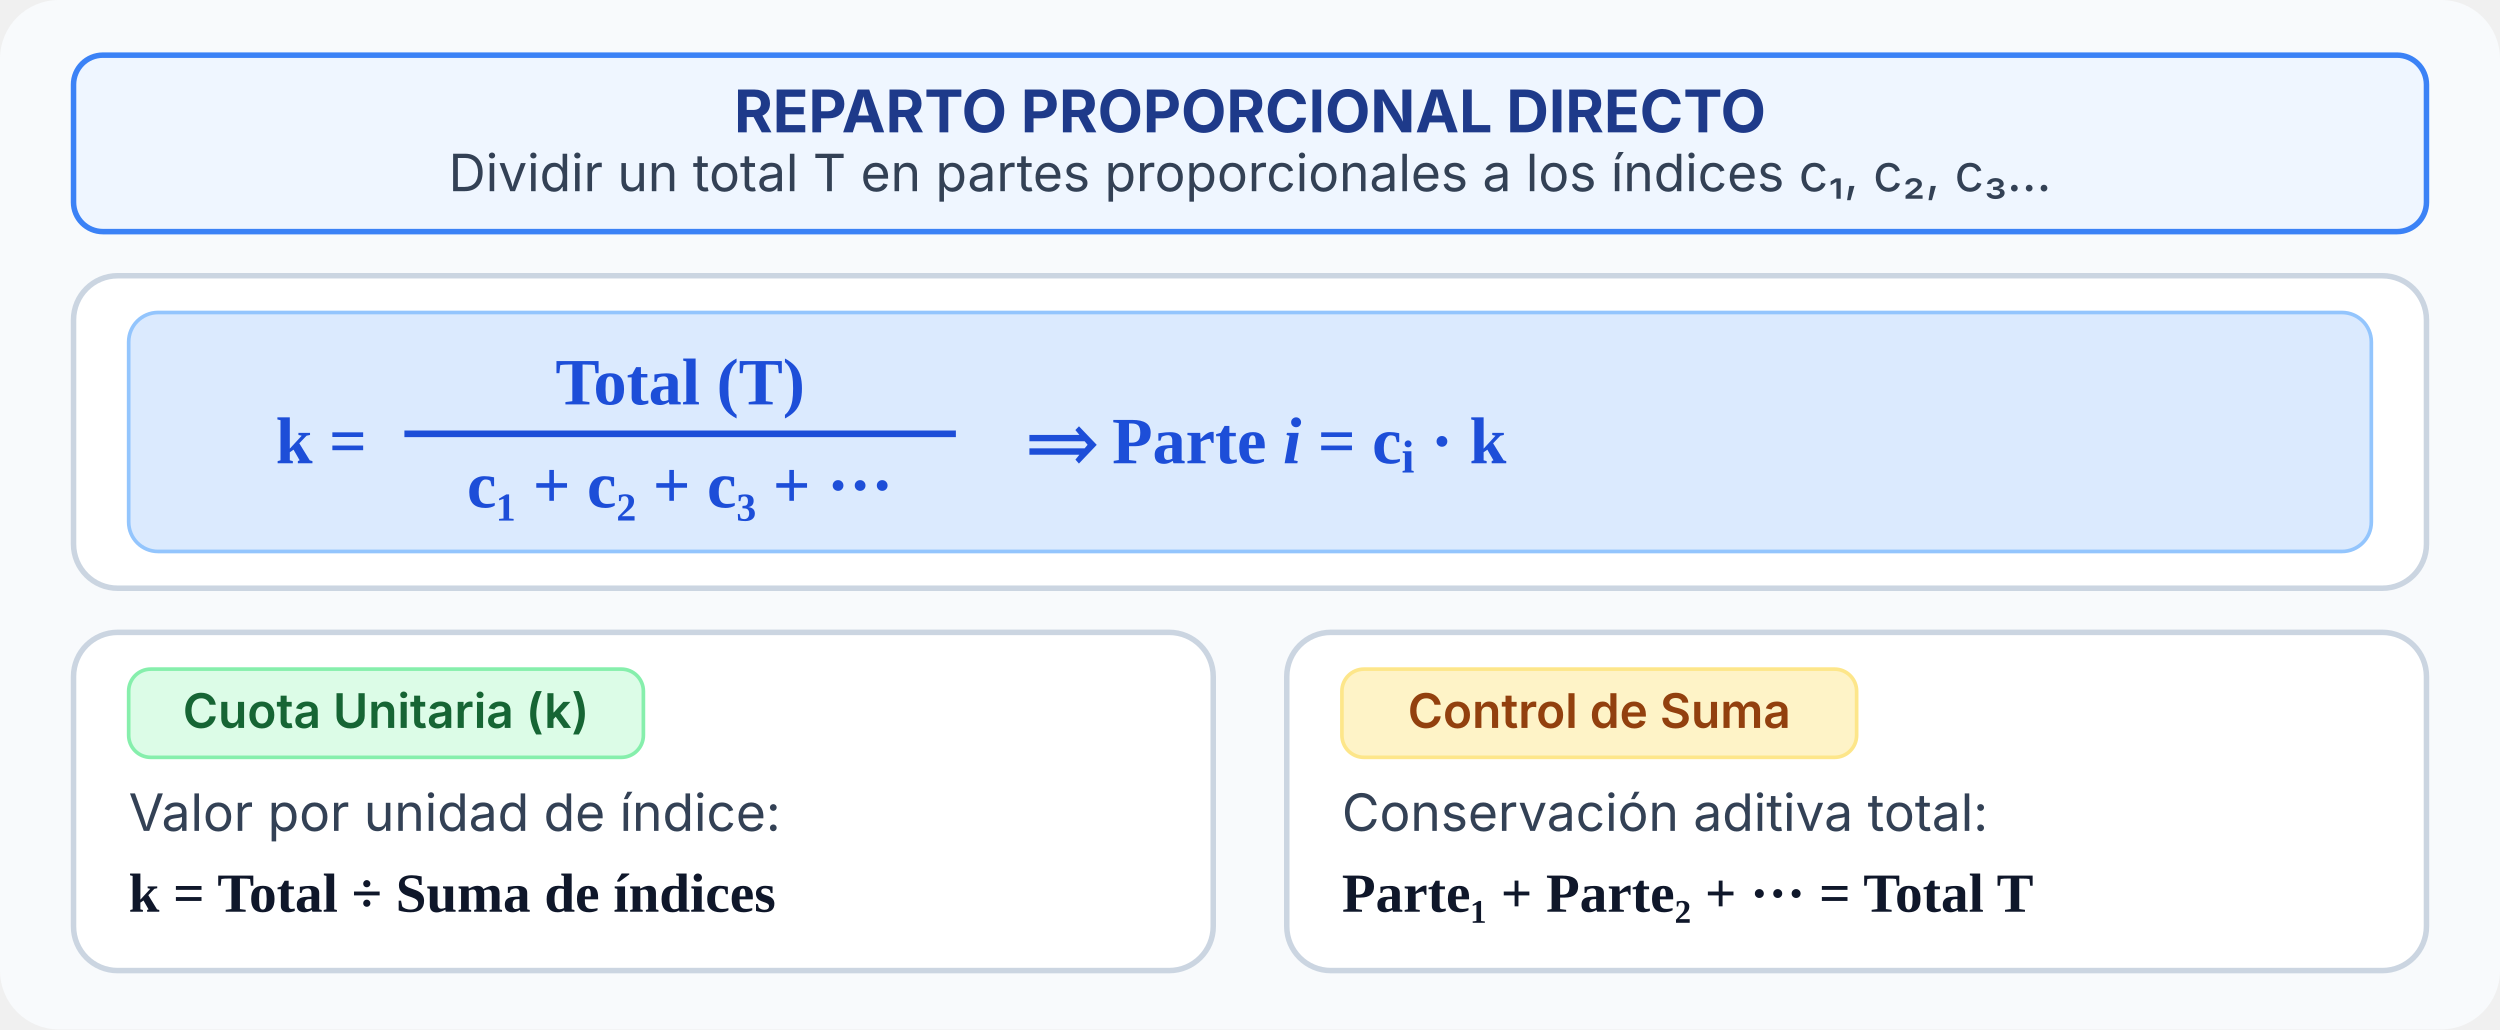
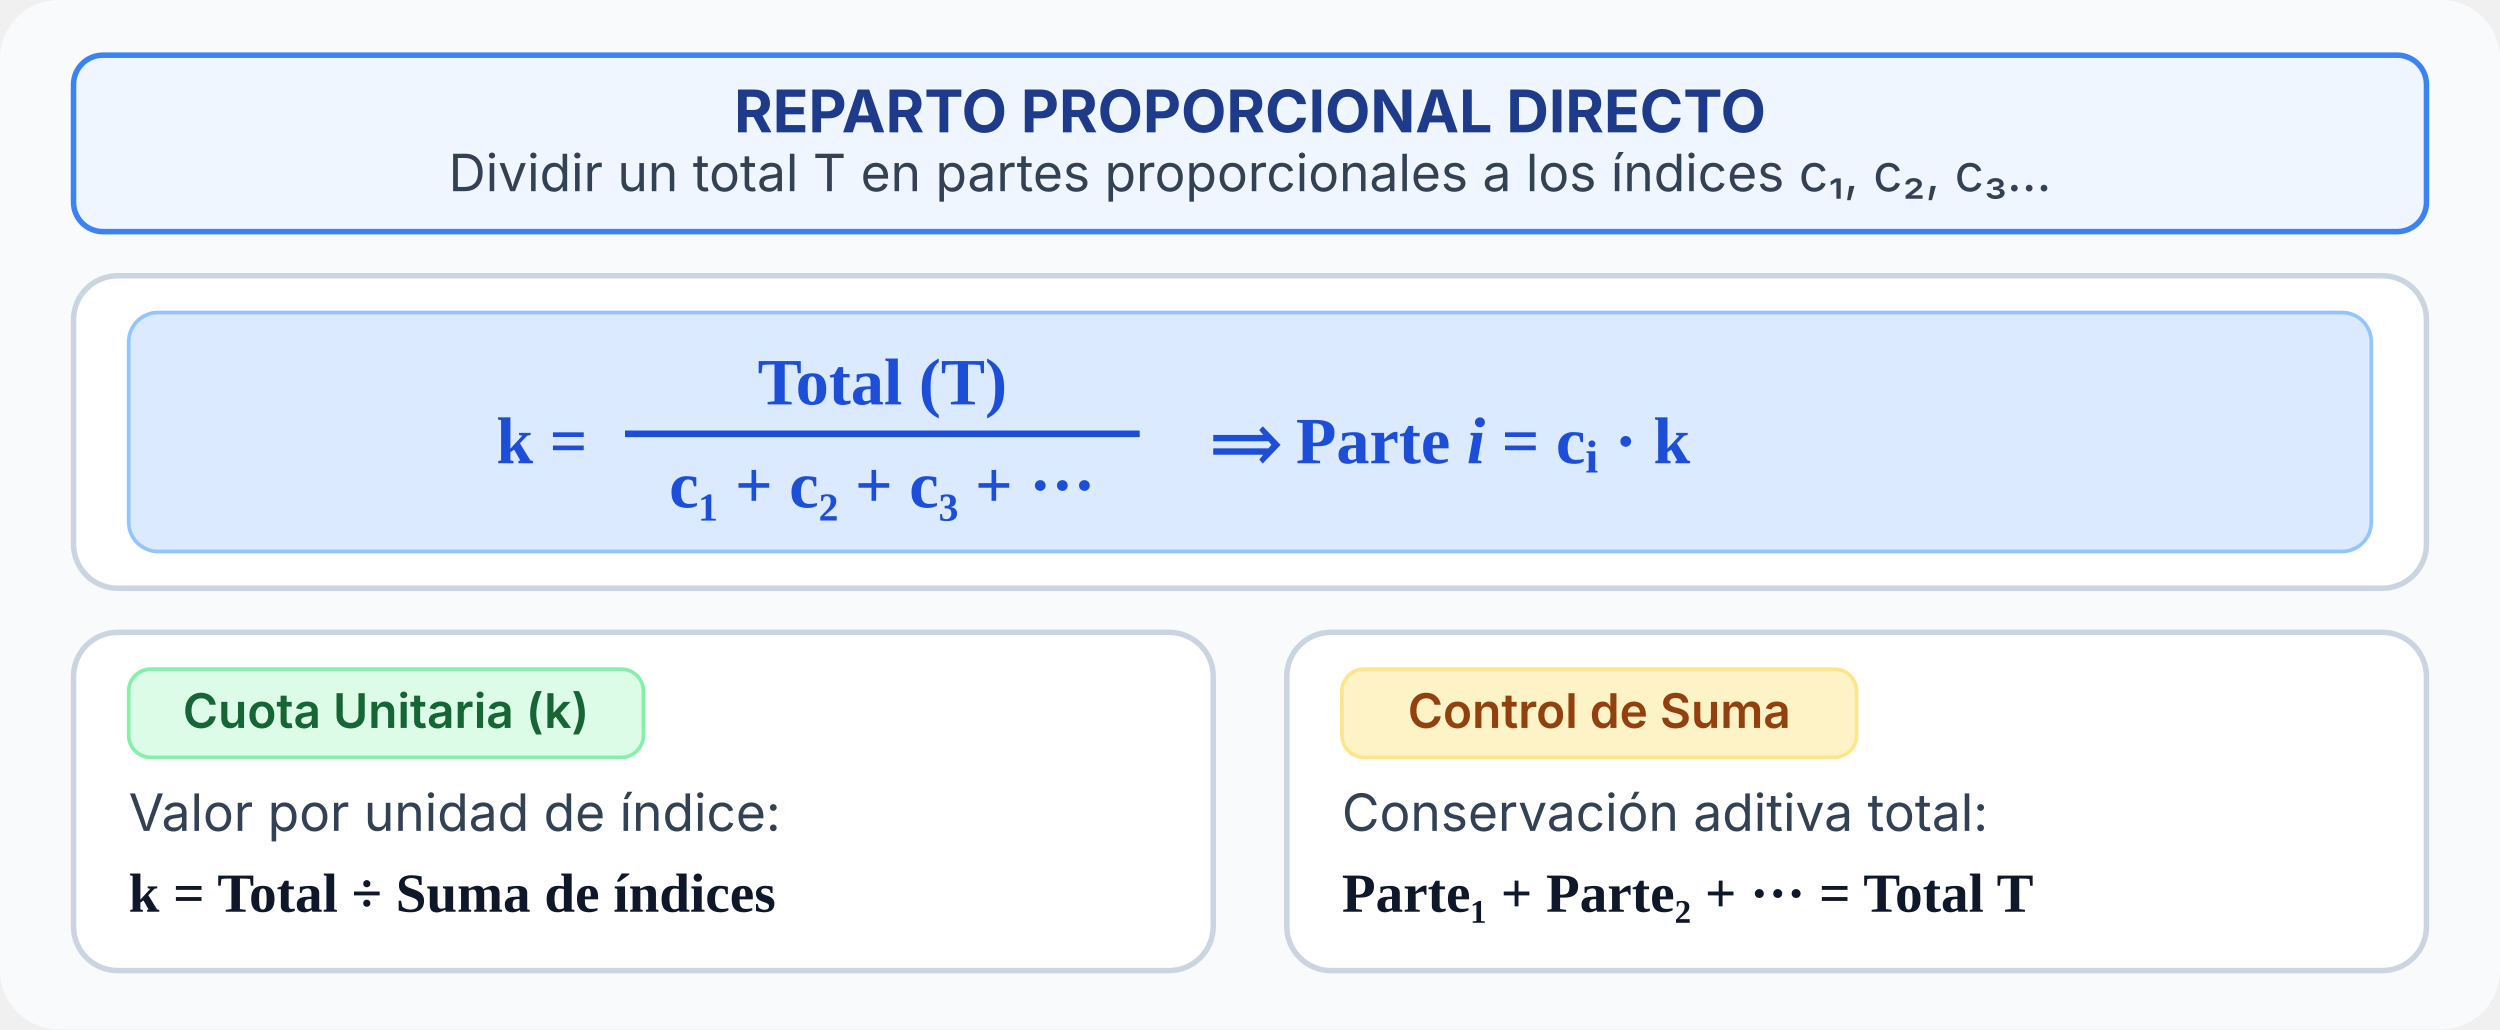
<svg xmlns="http://www.w3.org/2000/svg" viewBox="0 0 680 280" width="100%" height="100%">
  <defs>
    <style>
      .bg { fill: #f8fafc; }
      .card { fill: #ffffff; stroke: #cbd5e1; stroke-width: 1.5; rx: 12; }
      .header-box { fill: #eff6ff; stroke: #3b82f6; stroke-width: 1.5; rx: 8; }
      .title { font-family: system-ui, -apple-system, sans-serif; font-size: 16px; font-weight: 700; fill: #1e3a8a; }
      .text-main { font-family: system-ui, -apple-system, sans-serif; font-size: 14px; fill: #334155; }
      .formula { font-family: "Cambria Math", "Times New Roman", serif; font-size: 18px; font-weight: bold; fill: #1d4ed8; }
      .badge-blue { fill: #dbeafe; stroke: #93c5fd; stroke-width: 1; rx: 8; }
      .badge-green { fill: #dcfce7; stroke: #86efac; stroke-width: 1; rx: 6; }
      .badge-amber { fill: #fef3c7; stroke: #fde68a; stroke-width: 1; rx: 6; }
      .text-green { font-family: system-ui, -apple-system, sans-serif; font-size: 13px; font-weight: 600; fill: #166534; }
      .text-amber { font-family: system-ui, -apple-system, sans-serif; font-size: 13px; font-weight: 600; fill: #92400e; }
      .math-bold { font-family: "Cambria Math", "Times New Roman", serif; font-size: 15px; font-weight: bold; fill: #0f172a; }
      .frac-line { stroke: #1d4ed8; stroke-width: 1.8; }
    </style>
  </defs>
  <rect width="680" height="280" class="bg" rx="16" />
  <rect x="20" y="15" width="640" height="48" class="header-box" />
  <text x="340" y="36" text-anchor="middle" class="title">REPARTO PROPORCIONAL DIRECTO</text>
  <text x="340" y="52" text-anchor="middle" class="text-main">Dividir un total T en partes proporcionales a los índices c₁, c₂, c₃...</text>
  <rect x="20" y="75" width="640" height="85" class="card" />
  <rect x="35" y="85" width="610" height="65" class="badge-blue" />
-   <g transform="translate(75, 92)">
+   <g transform="translate(135, 92)">
    <text x="0" y="34" class="formula">k =</text>
    <g transform="translate(35, 0)">
-       <text x="75" y="18" class="formula" text-anchor="middle">Total (T)</text>
-       <line x1="0" y1="26" x2="150" y2="26" class="frac-line" />
-       <text x="75" y="46" class="formula" text-anchor="middle">c₁ + c₂ + c₃ + ···</text>
+       <text x="70" y="18" class="formula" text-anchor="middle">Total (T)</text>
+       <line x1="0" y1="26" x2="140" y2="26" class="frac-line" />
+       <text x="70" y="46" class="formula" text-anchor="middle">c₁ + c₂ + c₃ + ···</text>
    </g>
-     <text x="205" y="34" class="formula">⟹   Parte <tspan font-style="italic">i</tspan> = c<tspan baseline-shift="sub" font-size="70%">i</tspan> · k</text>
+     <text x="195" y="34" class="formula">⟹   Parte <tspan font-style="italic">i</tspan> = c<tspan baseline-shift="sub" font-size="70%">i</tspan> · k</text>
  </g>
  <rect x="20" y="172" width="310" height="92" class="card" />
  <rect x="35" y="182" width="140" height="24" class="badge-green" />
  <text x="105" y="198" text-anchor="middle" class="text-green">Cuota Unitaria (k)</text>
  <text x="35" y="226" class="text-main">Valor por unidad de índice:</text>
  <text x="35" y="248" class="math-bold">k = Total ÷ Suma de índices</text>
  <rect x="350" y="172" width="310" height="92" class="card" />
  <rect x="365" y="182" width="140" height="24" class="badge-amber" />
  <text x="435" y="198" text-anchor="middle" class="text-amber">Control de Suma</text>
  <text x="365" y="226" class="text-main">Conservación aditiva total:</text>
  <text x="365" y="248" class="math-bold">Parte₁ + Parte₂ + ··· = Total T</text>
</svg>
